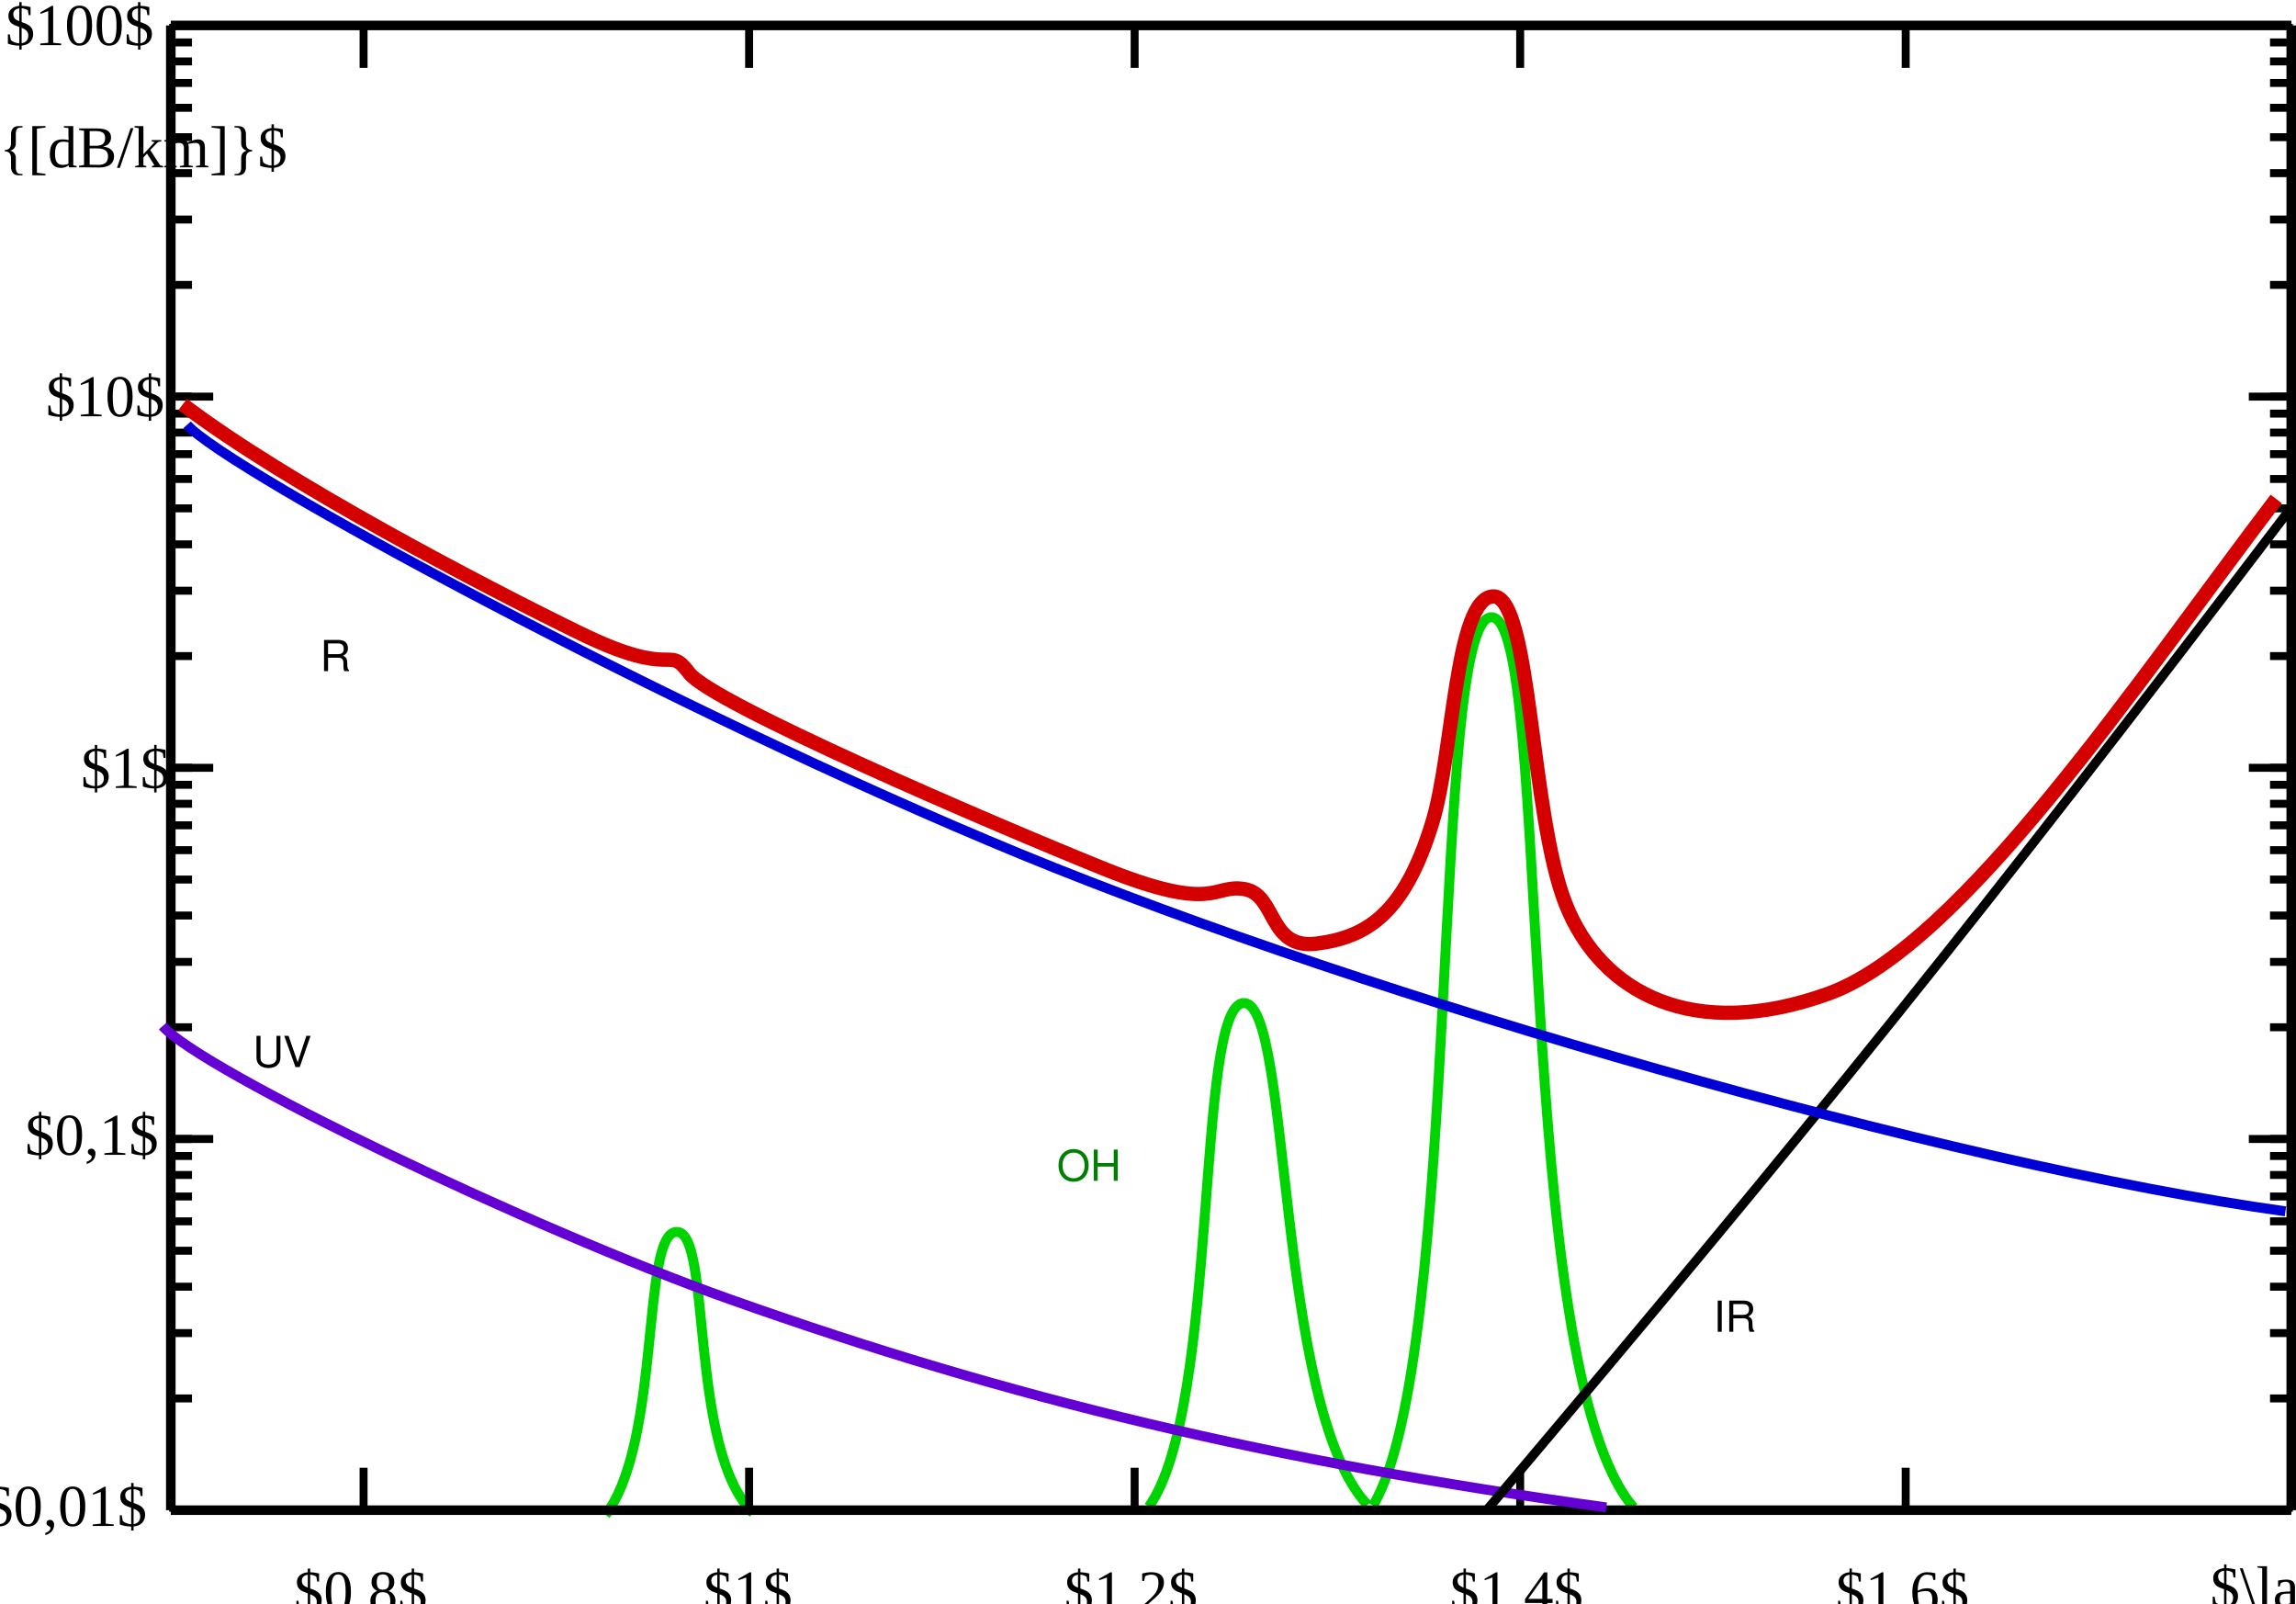
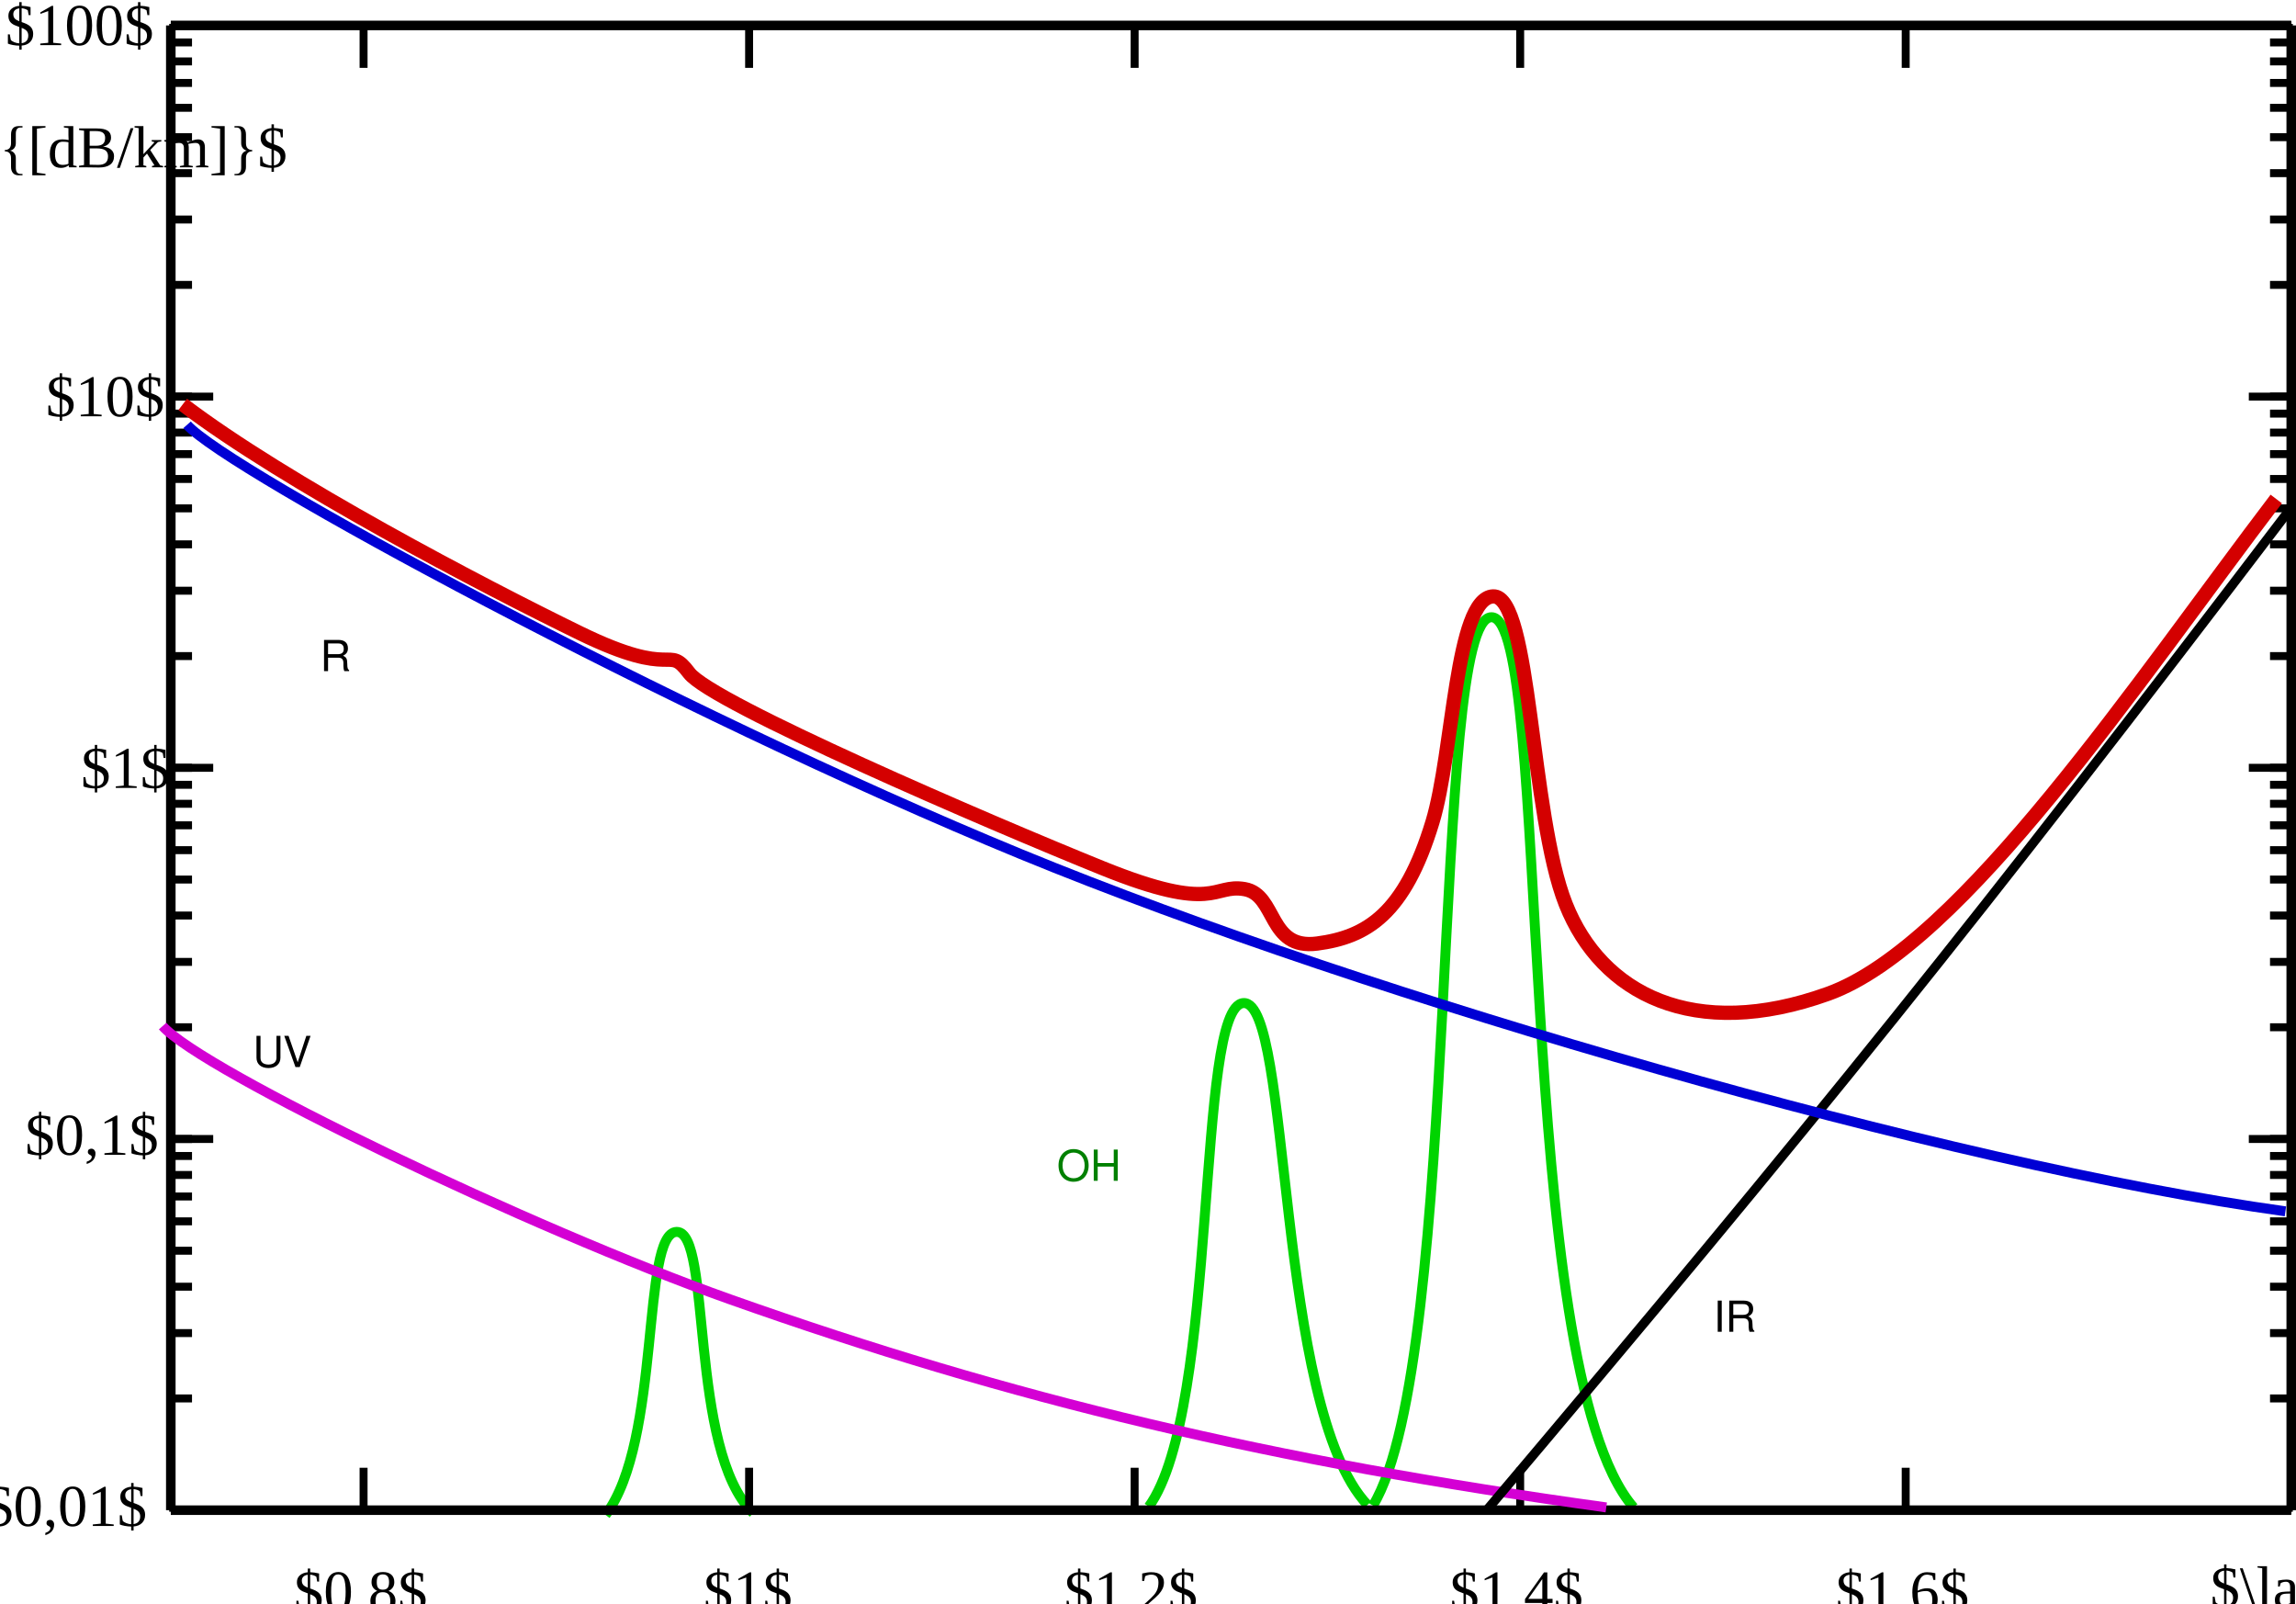
<svg xmlns="http://www.w3.org/2000/svg" xml:space="preserve" width="805.279" height="562.107" viewBox="0 0 644.225 449.687" id="svg2" version="1.1">
  <defs id="defs242" />
  <g id="g3448" style="stroke:#00d400;stroke-opacity:1;stroke-width:2.8;stroke-miterlimit:4;stroke-dasharray:none">
    <path id="path3507-2-7-7" d="m 169.911,424.941 c 15.726,-20.671 9.983,-79.238 19.947,-79.389 9.964,-0.151 3.231,61.191 21.481,78.878" style="fill:none;stroke:#00d400;stroke-width:2.8;stroke-linecap:butt;stroke-linejoin:miter;stroke-miterlimit:4;stroke-opacity:1;stroke-dasharray:none" />
    <path id="path3507-2" d="m 385.231,422.326 c 24.932,-41.129 16.12,-249.039 33.244,-249.191 17.124,-0.151 5.788,210.535 39.893,249.702" style="fill:none;stroke:#00d400;stroke-width:2.8;stroke-linecap:butt;stroke-linejoin:miter;stroke-miterlimit:4;stroke-opacity:1;stroke-dasharray:none" />
    <path id="path3507-2-7" d="m 322.323,422.639 c 19.818,-27.32 13.051,-140.612 26.596,-141.275 13.544,-0.663 8.856,113.359 34.778,140.763" style="fill:none;stroke:#00d400;stroke-width:2.8;stroke-linecap:butt;stroke-linejoin:miter;stroke-miterlimit:4;stroke-opacity:1;stroke-dasharray:none" />
  </g>
  <path style="fill:none;stroke:#000000;stroke-width:2.677;stroke-linecap:butt;stroke-linejoin:miter;stroke-dasharray:none" d="m 47.926,423.609 594.96,0" id="path14" />
  <path style="fill:none;stroke:#000000;stroke-width:2.677;stroke-linecap:butt;stroke-linejoin:miter;stroke-dasharray:none" d="m 47.926,7.137 594.96,0" id="path16" />
  <path style="fill:none;stroke:#000000;stroke-width:2.231;stroke-linecap:butt;stroke-linejoin:miter;stroke-dasharray:none" d="m 102.014,423.609 0,-11.899" id="path20" />
  <path style="fill:none;stroke:#000000;stroke-width:2.231;stroke-linecap:butt;stroke-linejoin:miter;stroke-dasharray:none" d="m 102.014,7.137 0,11.899" id="path22" />
  <path style="fill:none;stroke:#000000;stroke-width:2.231;stroke-linecap:butt;stroke-linejoin:miter;stroke-dasharray:none" d="m 210.188,423.609 0,-11.899" id="path24" />
  <path style="fill:none;stroke:#000000;stroke-width:2.231;stroke-linecap:butt;stroke-linejoin:miter;stroke-dasharray:none" d="m 210.188,7.137 0,11.899" id="path26" />
  <path style="fill:none;stroke:#000000;stroke-width:2.231;stroke-linecap:butt;stroke-linejoin:miter;stroke-dasharray:none" d="m 318.363,423.609 0,-11.899" id="path28" />
  <path style="fill:none;stroke:#000000;stroke-width:2.231;stroke-linecap:butt;stroke-linejoin:miter;stroke-dasharray:none" d="m 318.363,7.137 0,11.899" id="path30" />
  <path style="fill:none;stroke:#000000;stroke-width:2.231;stroke-linecap:butt;stroke-linejoin:miter;stroke-dasharray:none" d="m 426.537,423.609 0,-11.899" id="path32" />
  <path style="fill:none;stroke:#000000;stroke-width:2.231;stroke-linecap:butt;stroke-linejoin:miter;stroke-dasharray:none" d="m 426.537,7.137 0,11.899" id="path34" />
  <path style="fill:none;stroke:#000000;stroke-width:2.231;stroke-linecap:butt;stroke-linejoin:miter;stroke-dasharray:none" d="m 534.712,423.609 0,-11.899" id="path36" />
  <path style="fill:none;stroke:#000000;stroke-width:2.231;stroke-linecap:butt;stroke-linejoin:miter;stroke-dasharray:none" d="m 534.712,7.137 0,11.899" id="path38" />
  <path style="fill:none;stroke:#000000;stroke-width:2.677;stroke-linecap:butt;stroke-linejoin:miter;stroke-dasharray:none" d="m 47.926,423.609 0,-416.472" id="path54" />
  <path style="fill:none;stroke:#000000;stroke-width:2.677;stroke-linecap:butt;stroke-linejoin:miter;stroke-dasharray:none" d="m 642.886,423.609 0,-416.472" id="path56" />
  <path style="fill:none;stroke:#000000;stroke-width:2.231;stroke-linecap:butt;stroke-linejoin:miter;stroke-dasharray:none" d="m 47.926,392.266 5.95,0" id="path60" />
  <path style="fill:none;stroke:#000000;stroke-width:2.231;stroke-linecap:butt;stroke-linejoin:miter;stroke-dasharray:none" d="m 642.886,392.266 -5.95,0" id="path62" />
  <path style="fill:none;stroke:#000000;stroke-width:2.231;stroke-linecap:butt;stroke-linejoin:miter;stroke-dasharray:none" d="m 47.926,373.932 5.95,0" id="path64" />
  <path style="fill:none;stroke:#000000;stroke-width:2.231;stroke-linecap:butt;stroke-linejoin:miter;stroke-dasharray:none" d="m 642.886,373.932 -5.95,0" id="path66" />
  <path style="fill:none;stroke:#000000;stroke-width:2.231;stroke-linecap:butt;stroke-linejoin:miter;stroke-dasharray:none" d="m 47.926,360.924 5.95,0" id="path68" />
  <path style="fill:none;stroke:#000000;stroke-width:2.231;stroke-linecap:butt;stroke-linejoin:miter;stroke-dasharray:none" d="m 642.886,360.924 -5.95,0" id="path70" />
  <path style="fill:none;stroke:#000000;stroke-width:2.231;stroke-linecap:butt;stroke-linejoin:miter;stroke-dasharray:none" d="m 47.926,350.833 5.95,0" id="path72" />
  <path style="fill:none;stroke:#000000;stroke-width:2.231;stroke-linecap:butt;stroke-linejoin:miter;stroke-dasharray:none" d="m 642.886,350.833 -5.95,0" id="path74" />
  <path style="fill:none;stroke:#000000;stroke-width:2.231;stroke-linecap:butt;stroke-linejoin:miter;stroke-dasharray:none" d="m 47.926,342.589 5.95,0" id="path76" />
  <path style="fill:none;stroke:#000000;stroke-width:2.231;stroke-linecap:butt;stroke-linejoin:miter;stroke-dasharray:none" d="m 642.886,342.589 -5.95,0" id="path78" />
  <path style="fill:none;stroke:#000000;stroke-width:2.231;stroke-linecap:butt;stroke-linejoin:miter;stroke-dasharray:none" d="m 47.926,335.619 5.95,0" id="path80" />
  <path style="fill:none;stroke:#000000;stroke-width:2.231;stroke-linecap:butt;stroke-linejoin:miter;stroke-dasharray:none" d="m 642.886,335.619 -5.95,0" id="path82" />
  <path style="fill:none;stroke:#000000;stroke-width:2.231;stroke-linecap:butt;stroke-linejoin:miter;stroke-dasharray:none" d="m 47.926,329.581 5.95,0" id="path84" />
  <path style="fill:none;stroke:#000000;stroke-width:2.231;stroke-linecap:butt;stroke-linejoin:miter;stroke-dasharray:none" d="m 642.886,329.581 -5.95,0" id="path86" />
  <path style="fill:none;stroke:#000000;stroke-width:2.231;stroke-linecap:butt;stroke-linejoin:miter;stroke-dasharray:none" d="m 47.926,324.255 5.95,0" id="path88" />
  <path style="fill:none;stroke:#000000;stroke-width:2.231;stroke-linecap:butt;stroke-linejoin:miter;stroke-dasharray:none" d="m 642.886,324.255 -5.95,0" id="path90" />
  <path style="fill:none;stroke:#000000;stroke-width:2.231;stroke-linecap:butt;stroke-linejoin:miter;stroke-dasharray:none" d="m 47.926,319.491 5.95,0" id="path92" />
  <path style="fill:none;stroke:#000000;stroke-width:2.231;stroke-linecap:butt;stroke-linejoin:miter;stroke-dasharray:none" d="m 642.886,319.491 -5.95,0" id="path94" />
  <path style="fill:none;stroke:#000000;stroke-width:2.231;stroke-linecap:butt;stroke-linejoin:miter;stroke-dasharray:none" d="m 47.926,288.148 5.95,0" id="path96" />
  <path style="fill:none;stroke:#000000;stroke-width:2.231;stroke-linecap:butt;stroke-linejoin:miter;stroke-dasharray:none" d="m 642.886,288.148 -5.95,0" id="path98" />
  <path style="fill:none;stroke:#000000;stroke-width:2.231;stroke-linecap:butt;stroke-linejoin:miter;stroke-dasharray:none" d="m 47.926,269.814 5.95,0" id="path100" />
  <path style="fill:none;stroke:#000000;stroke-width:2.231;stroke-linecap:butt;stroke-linejoin:miter;stroke-dasharray:none" d="m 642.886,269.814 -5.95,0" id="path102" />
  <path style="fill:none;stroke:#000000;stroke-width:2.231;stroke-linecap:butt;stroke-linejoin:miter;stroke-dasharray:none" d="m 47.926,256.806 5.95,0" id="path104" />
  <path style="fill:none;stroke:#000000;stroke-width:2.231;stroke-linecap:butt;stroke-linejoin:miter;stroke-dasharray:none" d="m 642.886,256.806 -5.95,0" id="path106" />
  <path style="fill:none;stroke:#000000;stroke-width:2.231;stroke-linecap:butt;stroke-linejoin:miter;stroke-dasharray:none" d="m 47.926,246.715 5.95,0" id="path108" />
  <path style="fill:none;stroke:#000000;stroke-width:2.231;stroke-linecap:butt;stroke-linejoin:miter;stroke-dasharray:none" d="m 642.886,246.715 -5.95,0" id="path110" />
  <path style="fill:none;stroke:#000000;stroke-width:2.231;stroke-linecap:butt;stroke-linejoin:miter;stroke-dasharray:none" d="m 47.926,238.471 5.95,0" id="path112" />
  <path style="fill:none;stroke:#000000;stroke-width:2.231;stroke-linecap:butt;stroke-linejoin:miter;stroke-dasharray:none" d="m 642.886,238.471 -5.95,0" id="path114" />
  <path style="fill:none;stroke:#000000;stroke-width:2.231;stroke-linecap:butt;stroke-linejoin:miter;stroke-dasharray:none" d="m 47.926,231.501 5.95,0" id="path116" />
  <path style="fill:none;stroke:#000000;stroke-width:2.231;stroke-linecap:butt;stroke-linejoin:miter;stroke-dasharray:none" d="m 642.886,231.501 -5.95,0" id="path118" />
  <path style="fill:none;stroke:#000000;stroke-width:2.231;stroke-linecap:butt;stroke-linejoin:miter;stroke-dasharray:none" d="m 47.926,225.463 5.95,0" id="path120" />
  <path style="fill:none;stroke:#000000;stroke-width:2.231;stroke-linecap:butt;stroke-linejoin:miter;stroke-dasharray:none" d="m 642.886,225.463 -5.95,0" id="path122" />
  <path style="fill:none;stroke:#000000;stroke-width:2.231;stroke-linecap:butt;stroke-linejoin:miter;stroke-dasharray:none" d="m 47.926,220.137 5.95,0" id="path124" />
  <path style="fill:none;stroke:#000000;stroke-width:2.231;stroke-linecap:butt;stroke-linejoin:miter;stroke-dasharray:none" d="m 642.886,220.137 -5.95,0" id="path126" />
  <path style="fill:none;stroke:#000000;stroke-width:2.231;stroke-linecap:butt;stroke-linejoin:miter;stroke-dasharray:none" d="m 47.926,215.373 5.95,0" id="path128" />
  <path style="fill:none;stroke:#000000;stroke-width:2.231;stroke-linecap:butt;stroke-linejoin:miter;stroke-dasharray:none" d="m 642.886,215.373 -5.95,0" id="path130" />
  <path style="fill:none;stroke:#000000;stroke-width:2.231;stroke-linecap:butt;stroke-linejoin:miter;stroke-dasharray:none" d="m 47.926,184.03 5.95,0" id="path132" />
  <path style="fill:none;stroke:#000000;stroke-width:2.231;stroke-linecap:butt;stroke-linejoin:miter;stroke-dasharray:none" d="m 642.886,184.03 -5.95,0" id="path134" />
  <path style="fill:none;stroke:#000000;stroke-width:2.231;stroke-linecap:butt;stroke-linejoin:miter;stroke-dasharray:none" d="m 47.926,165.696 5.95,0" id="path136" />
  <path style="fill:none;stroke:#000000;stroke-width:2.231;stroke-linecap:butt;stroke-linejoin:miter;stroke-dasharray:none" d="m 642.886,165.696 -5.95,0" id="path138" />
  <path style="fill:none;stroke:#000000;stroke-width:2.231;stroke-linecap:butt;stroke-linejoin:miter;stroke-dasharray:none" d="m 47.926,152.688 5.95,0" id="path140" />
  <path style="fill:none;stroke:#000000;stroke-width:2.231;stroke-linecap:butt;stroke-linejoin:miter;stroke-dasharray:none" d="m 642.886,152.688 -5.95,0" id="path142" />
  <path style="fill:none;stroke:#000000;stroke-width:2.231;stroke-linecap:butt;stroke-linejoin:miter;stroke-dasharray:none" d="m 47.926,142.597 5.95,0" id="path144" />
  <path style="fill:none;stroke:#000000;stroke-width:2.231;stroke-linecap:butt;stroke-linejoin:miter;stroke-dasharray:none" d="m 642.886,142.597 -5.95,0" id="path146" />
  <path style="fill:none;stroke:#000000;stroke-width:2.231;stroke-linecap:butt;stroke-linejoin:miter;stroke-dasharray:none" d="m 47.926,134.353 5.95,0" id="path148" />
  <path style="fill:none;stroke:#000000;stroke-width:2.231;stroke-linecap:butt;stroke-linejoin:miter;stroke-dasharray:none" d="m 642.886,134.353 -5.95,0" id="path150" />
  <path style="fill:none;stroke:#000000;stroke-width:2.231;stroke-linecap:butt;stroke-linejoin:miter;stroke-dasharray:none" d="m 47.926,127.383 5.95,0" id="path152" />
  <path style="fill:none;stroke:#000000;stroke-width:2.231;stroke-linecap:butt;stroke-linejoin:miter;stroke-dasharray:none" d="m 642.886,127.383 -5.95,0" id="path154" />
  <path style="fill:none;stroke:#000000;stroke-width:2.231;stroke-linecap:butt;stroke-linejoin:miter;stroke-dasharray:none" d="m 47.926,121.345 5.95,0" id="path156" />
  <path style="fill:none;stroke:#000000;stroke-width:2.231;stroke-linecap:butt;stroke-linejoin:miter;stroke-dasharray:none" d="m 642.886,121.345 -5.95,0" id="path158" />
  <path style="fill:none;stroke:#000000;stroke-width:2.231;stroke-linecap:butt;stroke-linejoin:miter;stroke-dasharray:none" d="m 47.926,116.019 5.95,0" id="path160" />
  <path style="fill:none;stroke:#000000;stroke-width:2.231;stroke-linecap:butt;stroke-linejoin:miter;stroke-dasharray:none" d="m 642.886,116.019 -5.95,0" id="path162" />
  <path style="fill:none;stroke:#000000;stroke-width:2.231;stroke-linecap:butt;stroke-linejoin:miter;stroke-dasharray:none" d="m 47.926,111.255 5.95,0" id="path164" />
  <path style="fill:none;stroke:#000000;stroke-width:2.231;stroke-linecap:butt;stroke-linejoin:miter;stroke-dasharray:none" d="m 642.886,111.255 -5.95,0" id="path166" />
  <path style="fill:none;stroke:#000000;stroke-width:2.231;stroke-linecap:butt;stroke-linejoin:miter;stroke-dasharray:none" d="m 47.926,79.912 5.95,0" id="path168" />
  <path style="fill:none;stroke:#000000;stroke-width:2.231;stroke-linecap:butt;stroke-linejoin:miter;stroke-dasharray:none" d="m 642.886,79.912 -5.95,0" id="path170" />
  <path style="fill:none;stroke:#000000;stroke-width:2.231;stroke-linecap:butt;stroke-linejoin:miter;stroke-dasharray:none" d="m 47.926,61.578 5.95,0" id="path172" />
  <path style="fill:none;stroke:#000000;stroke-width:2.231;stroke-linecap:butt;stroke-linejoin:miter;stroke-dasharray:none" d="m 642.886,61.578 -5.95,0" id="path174" />
  <path style="fill:none;stroke:#000000;stroke-width:2.231;stroke-linecap:butt;stroke-linejoin:miter;stroke-dasharray:none" d="m 47.926,48.57 5.95,0" id="path176" />
  <path style="fill:none;stroke:#000000;stroke-width:2.231;stroke-linecap:butt;stroke-linejoin:miter;stroke-dasharray:none" d="m 642.886,48.57 -5.95,0" id="path178" />
  <path style="fill:none;stroke:#000000;stroke-width:2.231;stroke-linecap:butt;stroke-linejoin:miter;stroke-dasharray:none" d="m 47.926,38.479 5.95,0" id="path180" />
  <path style="fill:none;stroke:#000000;stroke-width:2.231;stroke-linecap:butt;stroke-linejoin:miter;stroke-dasharray:none" d="m 642.886,38.479 -5.95,0" id="path182" />
  <path style="fill:none;stroke:#000000;stroke-width:2.231;stroke-linecap:butt;stroke-linejoin:miter;stroke-dasharray:none" d="m 47.926,30.235 5.95,0" id="path184" />
  <path style="fill:none;stroke:#000000;stroke-width:2.231;stroke-linecap:butt;stroke-linejoin:miter;stroke-dasharray:none" d="m 642.886,30.235 -5.95,0" id="path186" />
  <path style="fill:none;stroke:#000000;stroke-width:2.231;stroke-linecap:butt;stroke-linejoin:miter;stroke-dasharray:none" d="m 47.926,23.265 5.95,0" id="path188" />
  <path style="fill:none;stroke:#000000;stroke-width:2.231;stroke-linecap:butt;stroke-linejoin:miter;stroke-dasharray:none" d="m 642.886,23.265 -5.95,0" id="path190" />
  <path style="fill:none;stroke:#000000;stroke-width:2.231;stroke-linecap:butt;stroke-linejoin:miter;stroke-dasharray:none" d="m 47.926,17.227 5.95,0" id="path192" />
  <path style="fill:none;stroke:#000000;stroke-width:2.231;stroke-linecap:butt;stroke-linejoin:miter;stroke-dasharray:none" d="m 642.886,17.227 -5.95,0" id="path194" />
  <path style="fill:none;stroke:#000000;stroke-width:2.231;stroke-linecap:butt;stroke-linejoin:miter;stroke-dasharray:none" d="m 47.926,11.901 5.95,0" id="path196" />
  <path style="fill:none;stroke:#000000;stroke-width:2.231;stroke-linecap:butt;stroke-linejoin:miter;stroke-dasharray:none" d="m 642.886,11.901 -5.95,0" id="path198" />
  <path style="fill:none;stroke:#000000;stroke-width:2.231;stroke-linecap:butt;stroke-linejoin:miter;stroke-dasharray:none" d="m 47.926,7.137 5.95,0" id="path200" />
  <path style="fill:none;stroke:#000000;stroke-width:2.231;stroke-linecap:butt;stroke-linejoin:miter;stroke-dasharray:none" d="m 642.886,7.137 -5.95,0" id="path202" />
  <path style="fill:none;stroke:#000000;stroke-width:2.231;stroke-linecap:butt;stroke-linejoin:miter;stroke-dasharray:none" d="m 47.926,423.609 11.899,0" id="path204" />
  <path style="fill:none;stroke:#000000;stroke-width:2.231;stroke-linecap:butt;stroke-linejoin:miter;stroke-dasharray:none" d="m 642.886,423.609 -11.899,0" id="path206" />
  <path style="fill:none;stroke:#000000;stroke-width:2.231;stroke-linecap:butt;stroke-linejoin:miter;stroke-dasharray:none" d="m 47.926,319.491 11.899,0" id="path208" />
  <path style="fill:none;stroke:#000000;stroke-width:2.231;stroke-linecap:butt;stroke-linejoin:miter;stroke-dasharray:none" d="m 642.886,319.491 -11.899,0" id="path210" />
  <path style="fill:none;stroke:#000000;stroke-width:2.231;stroke-linecap:butt;stroke-linejoin:miter;stroke-dasharray:none" d="m 47.926,215.373 11.899,0" id="path212" />
  <path style="fill:none;stroke:#000000;stroke-width:2.231;stroke-linecap:butt;stroke-linejoin:miter;stroke-dasharray:none" d="m 642.886,215.373 -11.899,0" id="path214" />
  <path style="fill:none;stroke:#000000;stroke-width:2.231;stroke-linecap:butt;stroke-linejoin:miter;stroke-dasharray:none" d="m 47.926,111.255 11.899,0" id="path216" />
  <path style="fill:none;stroke:#000000;stroke-width:2.231;stroke-linecap:butt;stroke-linejoin:miter;stroke-dasharray:none" d="m 642.886,111.255 -11.899,0" id="path218" />
  <path style="fill:none;stroke:#000000;stroke-width:2.231;stroke-linecap:butt;stroke-linejoin:miter;stroke-dasharray:none" d="m 47.926,7.137 11.899,0" id="path220" />
  <path style="fill:none;stroke:#000000;stroke-width:2.231;stroke-linecap:butt;stroke-linejoin:miter;stroke-dasharray:none" d="m 642.886,7.137 -11.899,0" id="path222" />
  <path style="fill:none;stroke:#000000;stroke-width:0.892;stroke-linecap:butt;stroke-linejoin:miter;stroke-dasharray:none" d="m 47.926,423.609 0,-416.472 594.96,0 0,416.472 z" id="path238" />
-   <path style="fill:none;stroke:#6400d4;stroke-width:2.8;stroke-linecap:butt;stroke-linejoin:miter;stroke-miterlimit:4;stroke-opacity:1;stroke-dasharray:none" d="m 45.628,287.815 c 11.123,12.573 103.601,56.923 159.061,76.603 79.43,28.185 151.551,45.336 246.007,58.42" id="path3507" />
+   <path style="fill:none;stroke:#d400d4;stroke-width:2.8;stroke-linecap:butt;stroke-linejoin:miter;stroke-miterlimit:4;stroke-opacity:1;stroke-dasharray:none" d="m 45.628,287.815 c 11.123,12.573 103.601,56.923 159.061,76.603 79.43,28.185 151.551,45.336 246.007,58.42" id="path3507" />
  <path style="fill:none;stroke:#000000;stroke-width:2.6;stroke-linecap:butt;stroke-linejoin:miter;stroke-miterlimit:4;stroke-opacity:1;stroke-dasharray:none" d="M 416.941,423.861 C 509.812,314.012 554.446,258.62 641.979,143.586" id="path3507-3" />
  <path style="fill:none;stroke:#0000d4;stroke-width:2.8;stroke-linecap:butt;stroke-linejoin:miter;stroke-miterlimit:4;stroke-opacity:1;stroke-dasharray:none" d="m 52.489,119.16 c 11.123,12.573 135.874,80.093 234.032,120.464 98.158,40.371 260.278,87.078 354.734,100.162" id="path3507-6" />
  <path style="fill:none;stroke:#d40000;stroke-width:4;stroke-linecap:butt;stroke-linejoin:miter;stroke-miterlimit:4;stroke-opacity:1;stroke-dasharray:none" d="m 51.264,113.438 c 28.831,21.941 84.293,50.925 111.487,64.175 27.194,13.25 24.28,2.794 30.623,11.184 6.343,8.39 84.115,41.842 116.035,54.748 31.92,12.906 30.717,4.286 39.81,5.86 9.093,1.574 6.496,17.094 20.365,15.262 13.869,-1.831 24.48,-8.215 32.336,-34.046 5.971,-19.632 6.409,-62.897 17.032,-63.329 10.623,-0.432 10.379,61.183 20.375,86.347 9.996,25.163 35.98,38.63 73.603,25.117 37.622,-13.513 87.184,-88.137 125.756,-138.786" id="path4399" />
  <g id="g3508">
    <g id="g4272">
      <text style="font-style:normal;font-weight:normal;font-size:16.659px;fill:#000000;fill-rule:nonzero" id="text42" x="82.454" y="452.039">$0,8$</text>
      <text style="font-style:normal;font-weight:normal;font-size:16.659px;fill:#000000;fill-rule:nonzero" id="text44" x="197.348" y="452.039">$1$</text>
      <text style="font-style:normal;font-weight:normal;font-size:16.659px;fill:#000000;fill-rule:nonzero" id="text46" x="298.563" y="452.039">$1,2$</text>
      <text style="font-style:normal;font-weight:normal;font-size:16.659px;fill:#000000;fill-rule:nonzero" id="text48" x="406.737" y="452.039">$1,4$</text>
      <text style="font-style:normal;font-weight:normal;font-size:16.659px;fill:#000000;fill-rule:nonzero" id="text50" x="515.032" y="452.039">$1,6$</text>
      <text style="font-style:normal;font-weight:normal;font-size:16.659px;fill:#000000;fill-rule:nonzero" id="text226" x="-4.583" y="428.049">$0,01$</text>
      <text style="font-style:normal;font-weight:normal;font-size:16.659px;fill:#000000;fill-rule:nonzero" id="text228" x="7.017" y="323.931">$0,1$</text>
      <text style="font-size:16.659px;font-style:normal;font-weight:normal;fill:#000000;fill-rule:nonzero" id="text230" x="22.697" y="221.013">$1$</text>
      <text style="font-size:16.659px;font-style:normal;font-weight:normal;fill:#000000;fill-rule:nonzero" id="text232" x="12.857" y="116.775">$10$</text>
      <text style="font-size:16.659px;font-style:normal;font-weight:normal;fill:#000000;fill-rule:nonzero" id="text234" x="1.497" y="12.657">$100$</text>
    </g>
    <text id="text3450" y="299.309" x="70.953" style="font-style:normal;font-variant:normal;font-weight:normal;font-stretch:normal;font-size:30px;line-height:125%;font-family:'Nimbus Sans L';-inkscape-font-specification:Sans;letter-spacing:0px;word-spacing:0px;fill:#000000;fill-opacity:1;stroke:none;stroke-width:1px;stroke-linecap:butt;stroke-linejoin:miter;stroke-opacity:1" xml:space="preserve">
      <tspan style="font-size:12px" y="299.309" x="70.953" id="tspan3452">UV</tspan>
    </text>
    <text id="text3450-3" y="373.574" x="480.767" style="font-style:normal;font-variant:normal;font-weight:normal;font-stretch:normal;font-size:30px;line-height:125%;font-family:'Nimbus Sans L';-inkscape-font-specification:Sans;letter-spacing:0px;word-spacing:0px;fill:#000000;fill-opacity:1;stroke:none;stroke-width:1px;stroke-linecap:butt;stroke-linejoin:miter;stroke-opacity:1" xml:space="preserve">
      <tspan style="font-size:12px" y="373.574" x="480.767" id="tspan3452-6">IR </tspan>
    </text>
    <text id="text3450-3-7" y="331.214" x="296.553" style="font-style:normal;font-variant:normal;font-weight:normal;font-stretch:normal;font-size:30px;line-height:125%;font-family:'Nimbus Sans L';-inkscape-font-specification:Sans;letter-spacing:0px;word-spacing:0px;fill:#000000;fill-opacity:1;stroke:none;stroke-width:1px;stroke-linecap:butt;stroke-linejoin:miter;stroke-opacity:1" xml:space="preserve">
      <tspan style="font-size:12px;fill:#008000" y="331.214" x="296.553" id="tspan3452-6-5">OH</tspan>
    </text>
    <text id="text3450-3-7-3" y="188.248" x="89.811" style="font-style:normal;font-variant:normal;font-weight:normal;font-stretch:normal;font-size:30px;line-height:125%;font-family:'Nimbus Sans L';-inkscape-font-specification:Sans;letter-spacing:0px;word-spacing:0px;fill:#000000;fill-opacity:1;stroke:none;stroke-width:1px;stroke-linecap:butt;stroke-linejoin:miter;stroke-opacity:1" xml:space="preserve">
      <tspan style="font-size:12px" y="188.248" x="89.811" id="tspan3452-6-5-5">R</tspan>
    </text>
  </g>
  <text style="font-style:normal;font-weight:normal;font-size:16.659px;fill:#000000;fill-rule:nonzero" id="text50-3" x="620.139" y="450.889">$\lambda [\mu\mathrm{m}]$</text>
  <text style="font-style:normal;font-weight:normal;font-size:16.659px;fill:#000000;fill-rule:nonzero" id="text50-3-6" x="-80.224" y="46.941">$A \mathrm{[dB/km]}$</text>
</svg>
